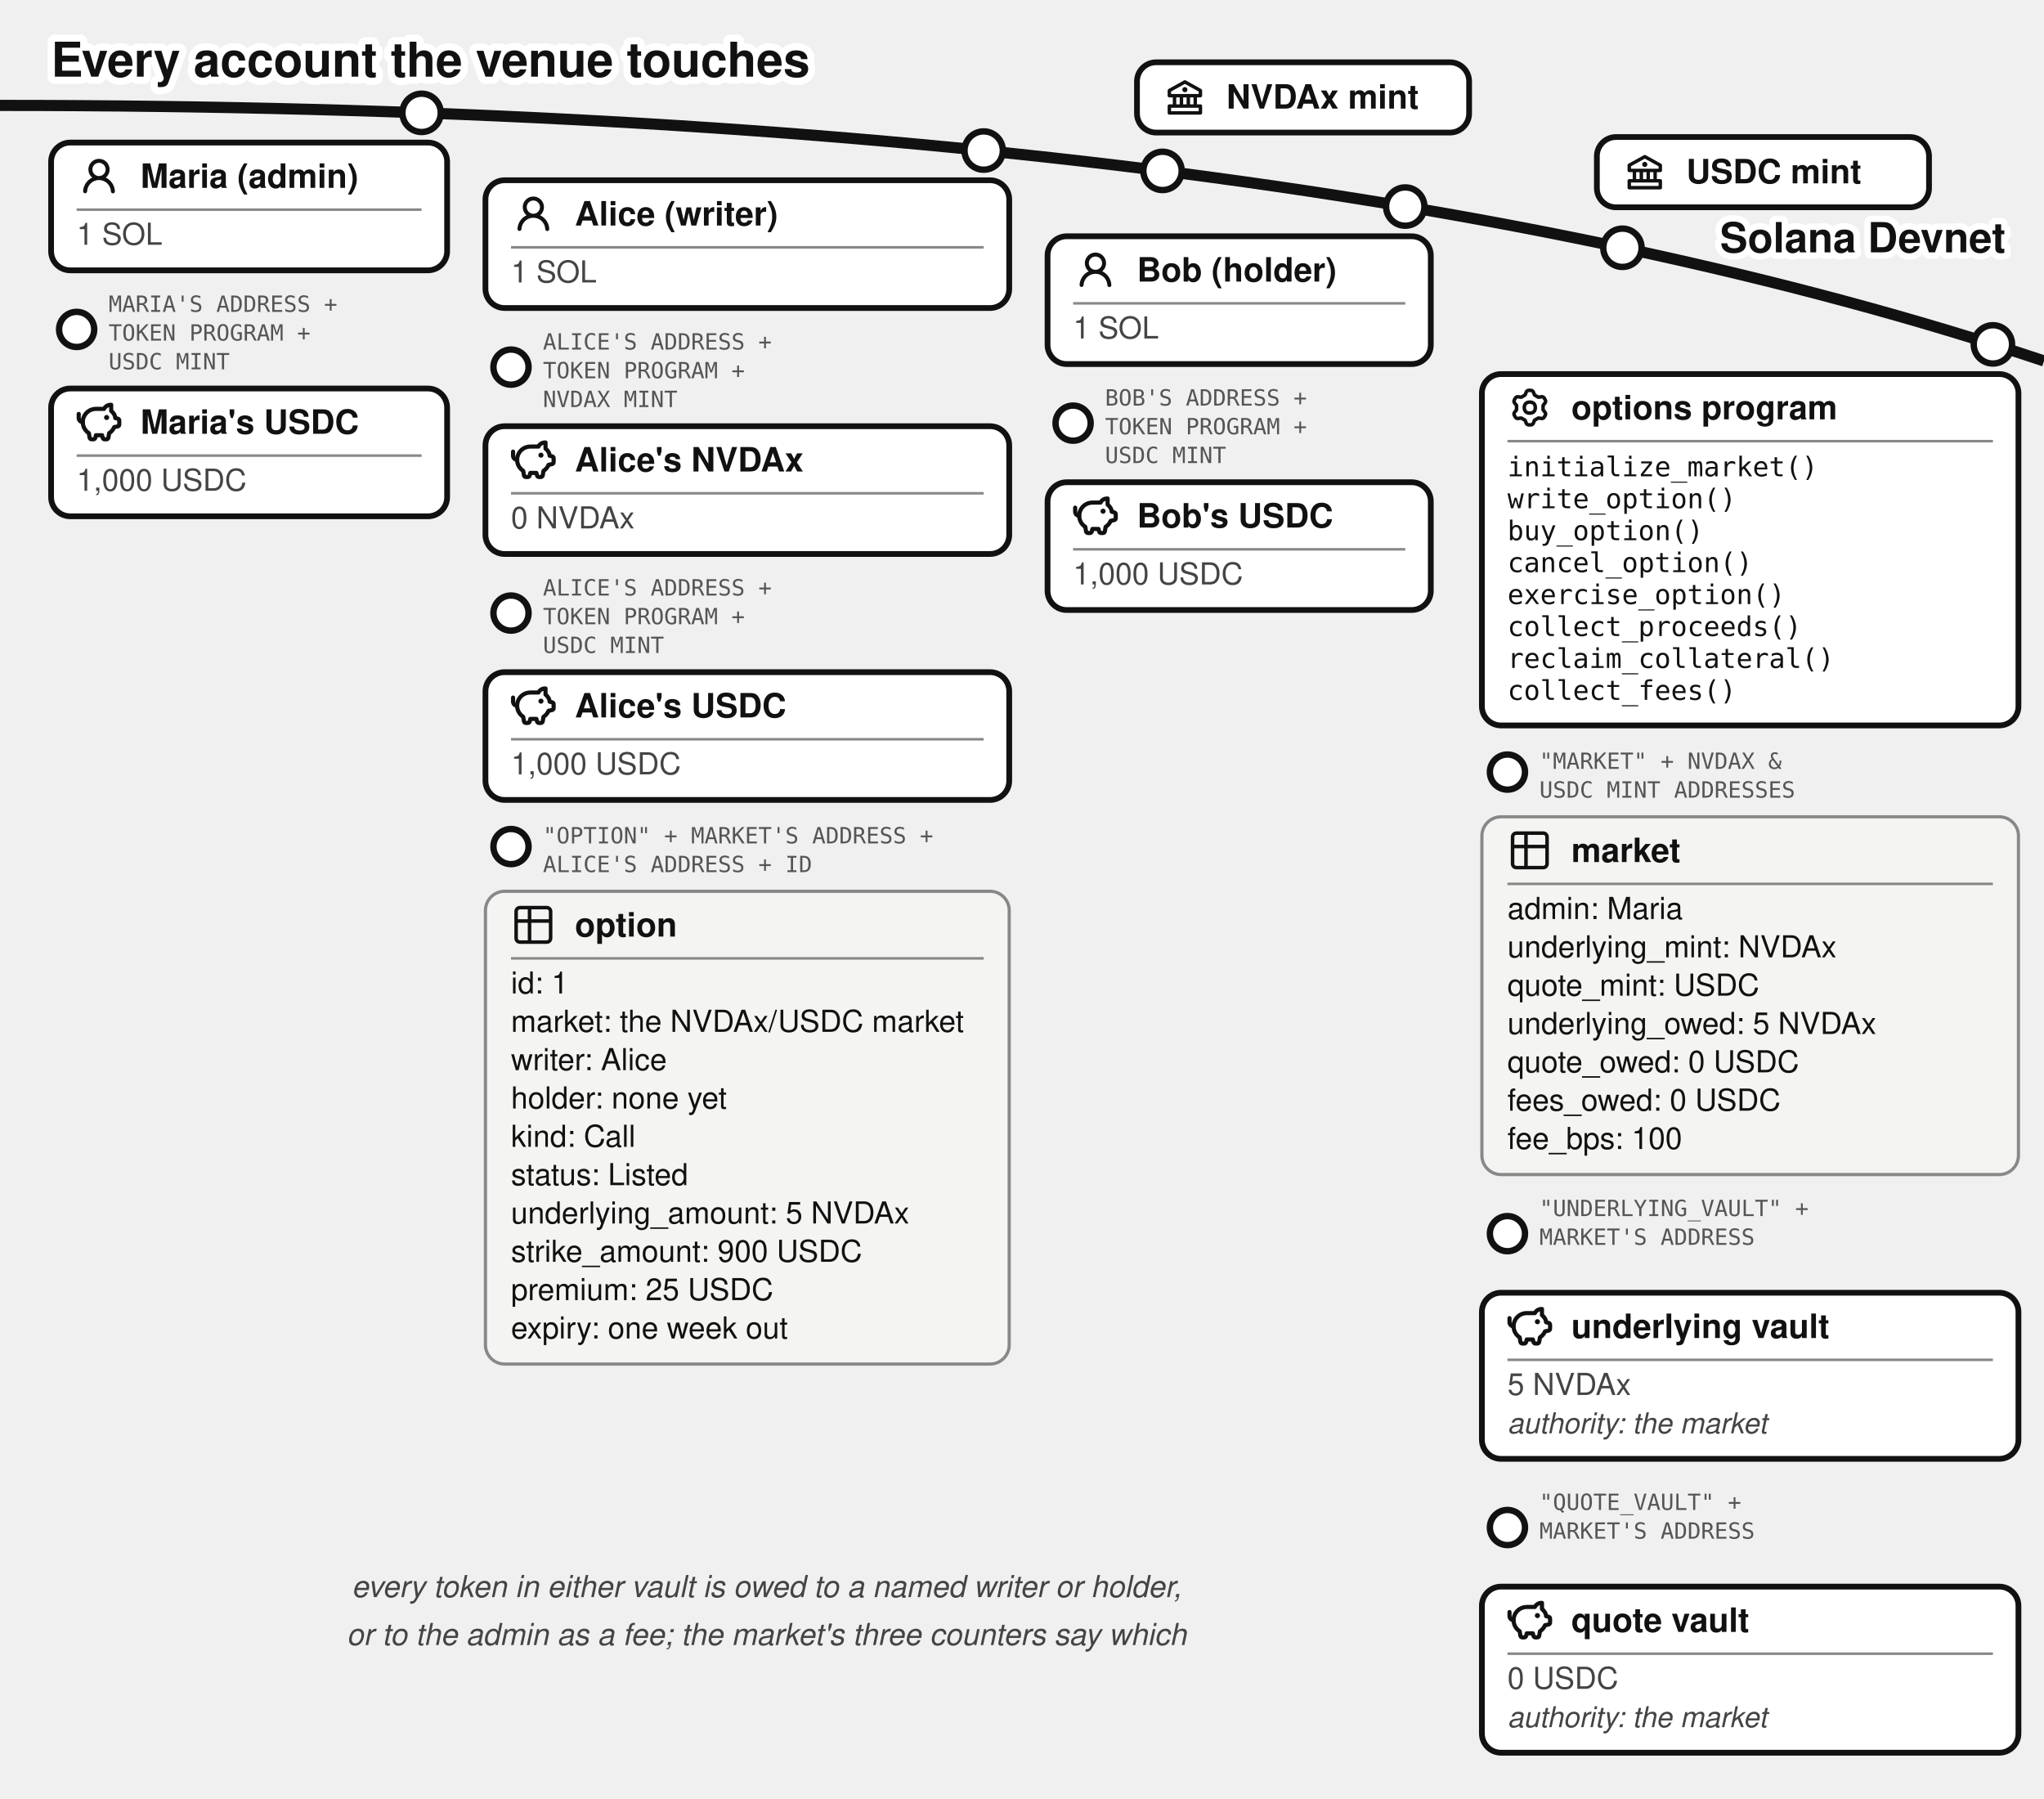
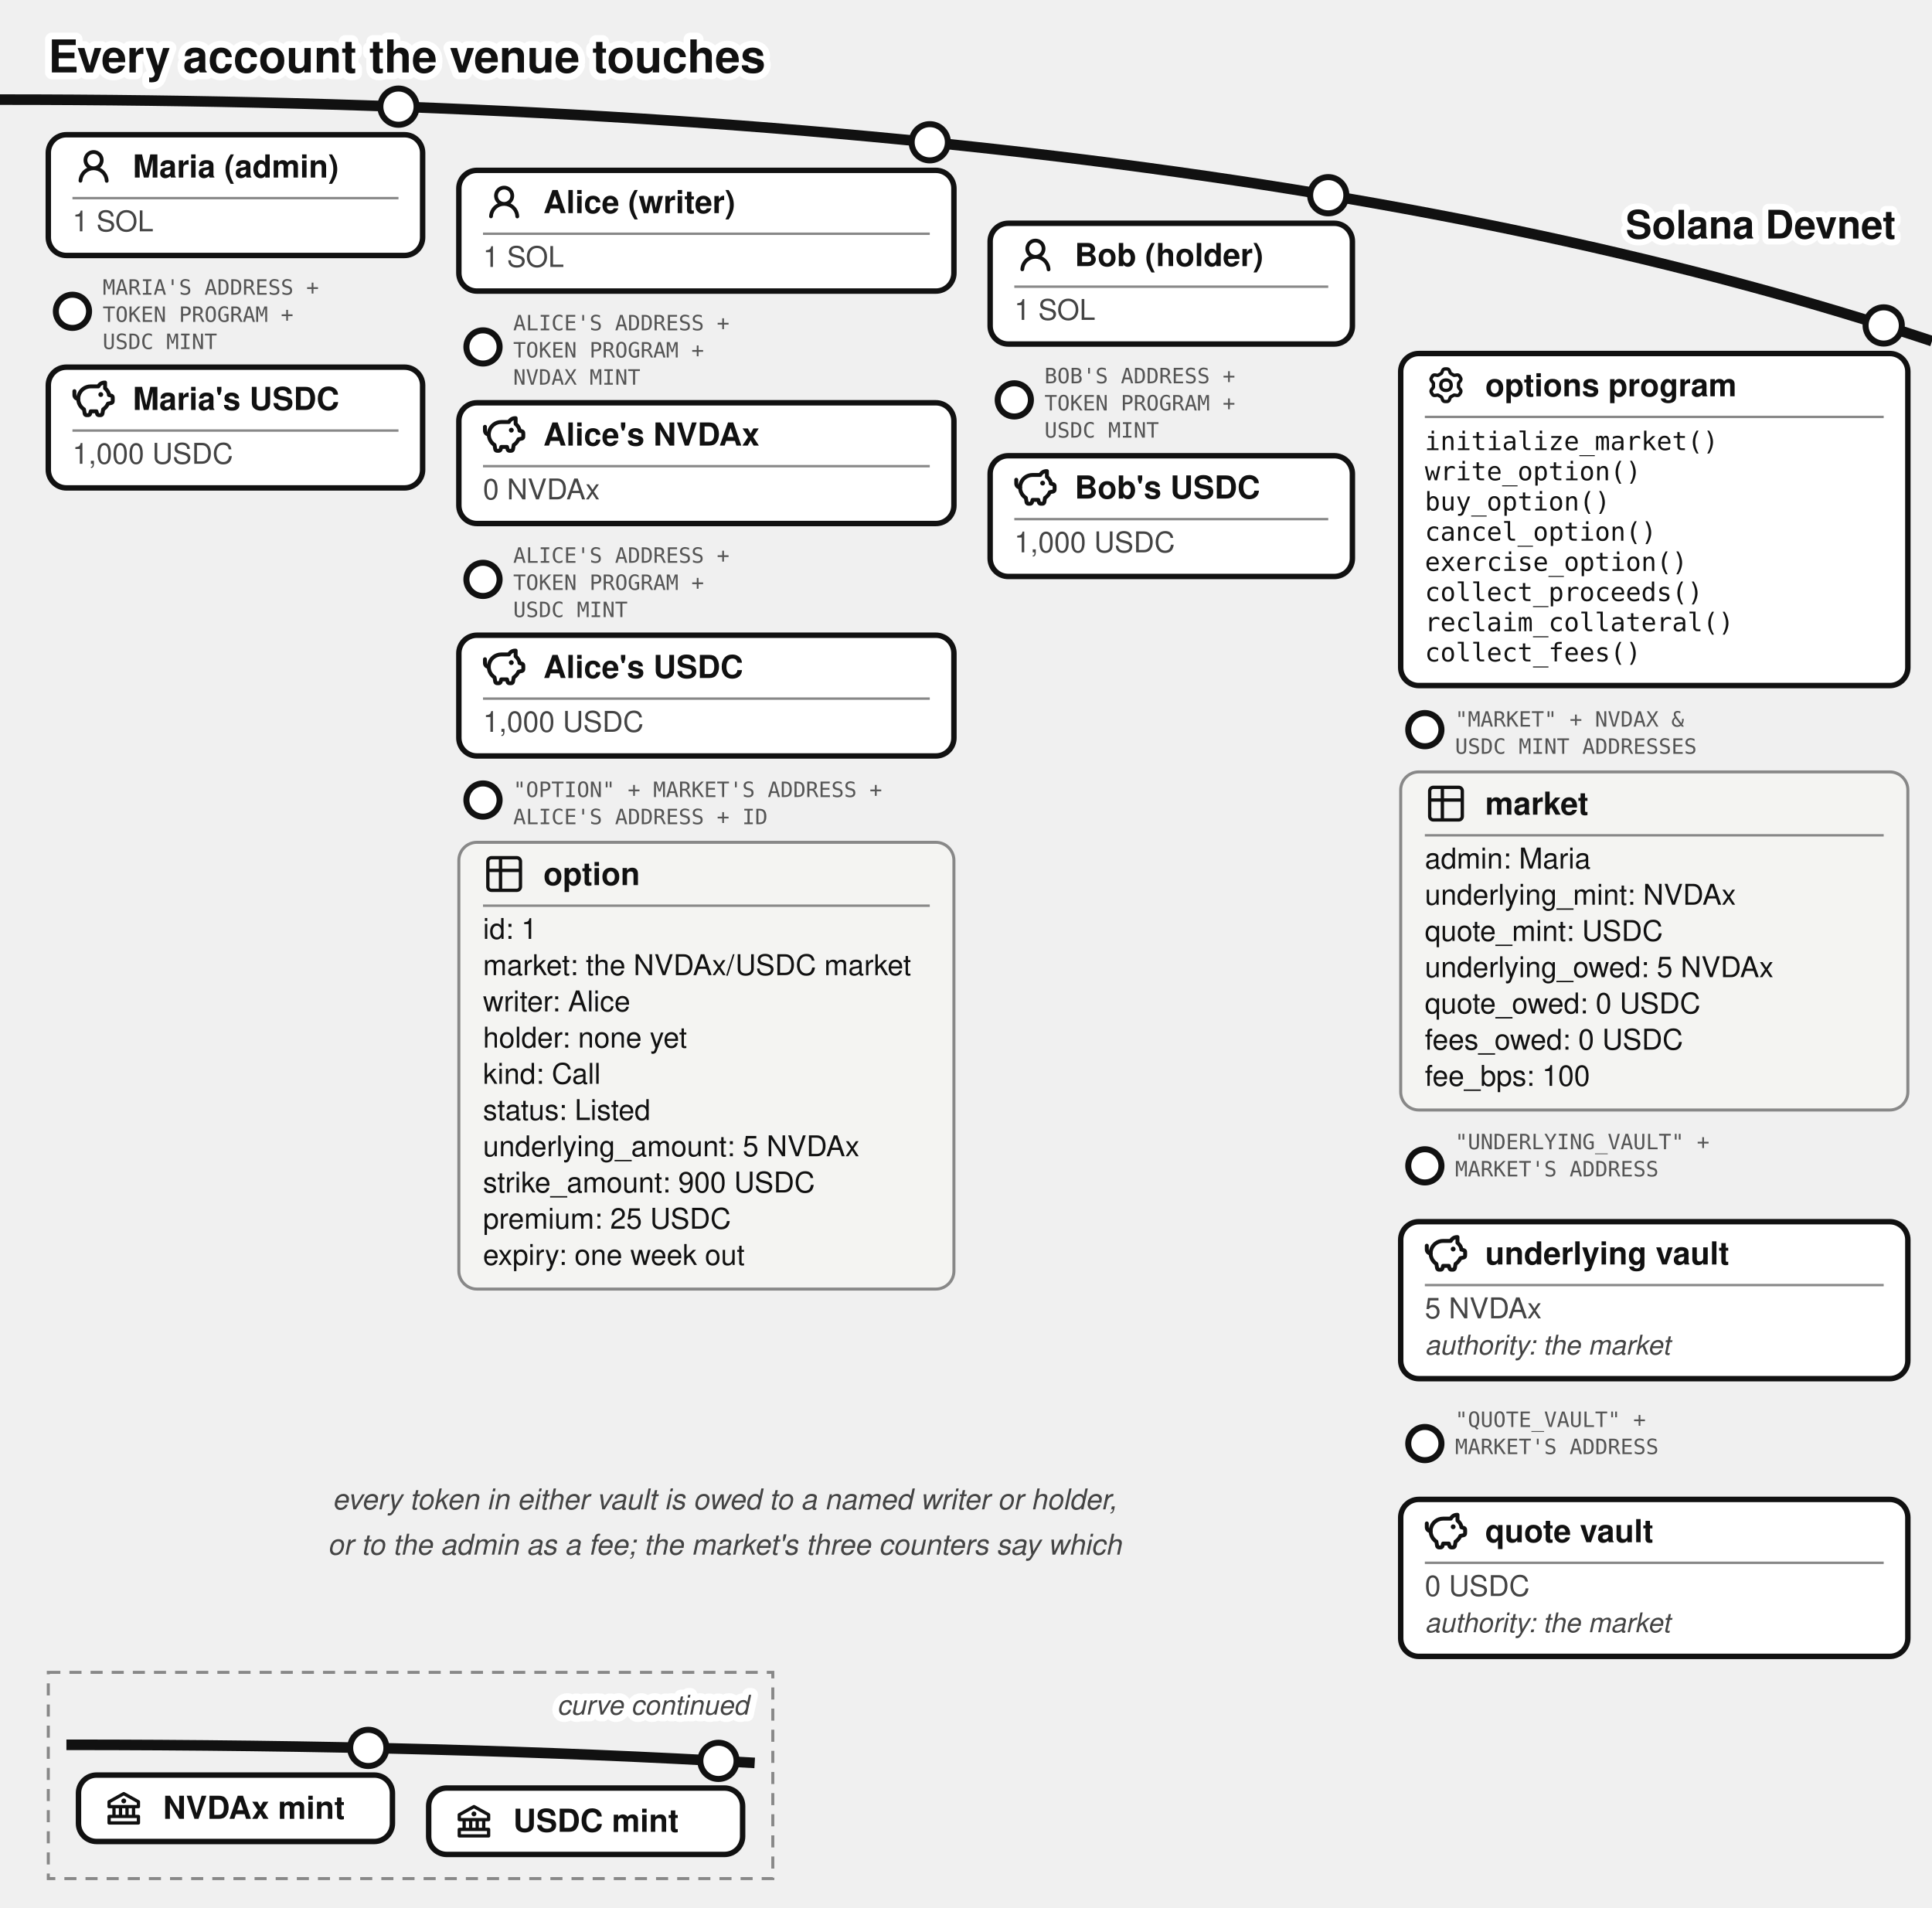
- <svg xmlns="http://www.w3.org/2000/svg" viewBox="0 0 640 563" font-family="'Denim INK', Helvetica, Arial, sans-serif" fill="#111">
+ <svg xmlns="http://www.w3.org/2000/svg" viewBox="0 0 640 632" font-family="'Denim INK', Helvetica, Arial, sans-serif" fill="#111">
  <text stroke="#fff" stroke-width="4.5" paint-order="stroke" stroke-linejoin="round" x="16" y="24" font-size="15" font-weight="bold">Every account the venue touches</text>
  <defs>
    <marker id="opt-arr" markerWidth="9" markerHeight="8" refX="8" refY="4" orient="auto">
      <path d="M0,0 L9,4 L0,8 z" fill="#1e7a3c" />
    </marker>
    <marker id="opt-arrg" markerWidth="9" markerHeight="8" refX="8" refY="4" orient="auto">
      <path d="M0,0 L9,4 L0,8 z" fill="#777" />
    </marker>
  </defs>
  <path d="M 0,33 Q 400,33 640,113" fill="none" stroke="#111" stroke-width="3.5" />
  <text stroke="#fff" stroke-width="4" paint-order="stroke" stroke-linejoin="round" x="628" y="79" font-size="13" font-weight="bold" text-anchor="end">Solana Devnet</text>
-   <g>
-     <circle cx="364" cy="53.5" r="6" fill="#fff" stroke="#111" stroke-width="2" />
-     <rect x="356" y="19.5" width="104" height="22" rx="6" fill="#fff" stroke="#111" stroke-width="1.8" />
-     <g transform="translate(364,23.5)">
-       <g transform="translate(0.52,0.519) scale(0.54)" fill="#111">
-         <path d="m21.49 7.13l-9-5a.99.99 0 0 0-.97 0l-9.01 5C2.19 7.31 2 7.64 2 8v3c0 .55.45 1 1 1h2v4H3c-.55 0-1 .45-1 1v4c0 .55.45 1 1 1h18c.55 0 1-.45 1-1v-4c0-.55-.45-1-1-1h-2v-4h2c.55 0 1-.45 1-1V8a1 1 0 0 0-.51-.87M7 12h2v4H7zm6 0v4h-2v-4zm7 6v2H4v-2zm-3-2h-2v-4h2zm3-6H4V8.59l8-4.44l8 4.44z" />
-         <path d="M12 6a1.5 1.5 0 1 0 0 3a1.5 1.5 0 1 0 0-3" />
-       </g>
-     </g>
-     <text x="384" y="34" font-size="10.5" font-weight="bold">NVDAx mint</text>
-   </g>
-   <g>
-     <circle cx="508" cy="77.57" r="6" fill="#fff" stroke="#111" stroke-width="2" />
-     <rect x="500" y="42.9" width="104" height="22" rx="6" fill="#fff" stroke="#111" stroke-width="1.8" />
-     <g transform="translate(508,46.9)">
-       <g transform="translate(0.52,0.519) scale(0.54)" fill="#111">
-         <path d="m21.49 7.13l-9-5a.99.99 0 0 0-.97 0l-9.01 5C2.19 7.31 2 7.64 2 8v3c0 .55.45 1 1 1h2v4H3c-.55 0-1 .45-1 1v4c0 .55.45 1 1 1h18c.55 0 1-.45 1-1v-4c0-.55-.45-1-1-1h-2v-4h2c.55 0 1-.45 1-1V8a1 1 0 0 0-.51-.87M7 12h2v4H7zm6 0v4h-2v-4zm7 6v2H4v-2zm-3-2h-2v-4h2zm3-6H4V8.59l8-4.44l8 4.44z" />
-         <path d="M12 6a1.5 1.5 0 1 0 0 3a1.5 1.5 0 1 0 0-3" />
-       </g>
-     </g>
-     <text x="528" y="57.4" font-size="10.5" font-weight="bold">USDC mint</text>
-   </g>
  <g>
    <circle cx="132" cy="35.33" r="6" fill="#fff" stroke="#111" stroke-width="2" />
    <rect x="16" y="44.63" width="124" height="40" rx="6" fill="#fff" stroke="#111" stroke-width="1.8" />
    <g transform="translate(24,48.13)">
      <g transform="translate(0.36,0.767) scale(0.8301)" fill="#111">
        <path d="M10.561 8.073a6 6 0 0 1 3.432 5.142a.75.75 0 1 1-1.498.07a4.5 4.5 0 0 0-8.99 0a.75.75 0 0 1-1.498-.07a6 6 0 0 1 3.431-5.142a3.999 3.999 0 1 1 5.123 0M10.5 5a2.5 2.5 0 1 0-5 0a2.5 2.5 0 0 0 5 0" />
      </g>
    </g>
    <text x="44" y="58.805" font-size="10.5" font-weight="bold">Maria (admin)</text>
    <line x1="24" y1="65.63" x2="132" y2="65.63" stroke="#888" stroke-width="0.8" />
    <text x="24" y="76.63" font-size="9.5" fill="#444">1 SOL</text>
  </g>
  <g>
    <circle cx="24" cy="103.13" r="5.5" fill="#fff" stroke="#111" stroke-width="2" />
    <text x="34" y="97.63" font-size="7" font-family="'DejaVu Sans Mono', monospace" fill="#555">MARIA'S ADDRESS +</text>
    <text x="34" y="106.63" font-size="7" font-family="'DejaVu Sans Mono', monospace" fill="#555">TOKEN PROGRAM +</text>
    <text x="34" y="115.63" font-size="7" font-family="'DejaVu Sans Mono', monospace" fill="#555">USDC MINT</text>
    <rect x="16" y="121.63" width="124" height="40" rx="6" fill="#fff" stroke="#111" stroke-width="1.8" />
    <g transform="translate(24,125.13)">
      <g transform="translate(-0.624,-0.624) scale(0.6353)" fill="none" stroke="#111" stroke-linecap="round" stroke-linejoin="round" stroke-width="2.047">
        <path d="M14.5 5.5h-4A6.5 6.5 0 0 0 7 17.478l.288 1.738c.07.423.105.635.202.798a1 1 0 0 0 .49.416c.178.07.392.07.822.07c.397 0 .596 0 .764-.062a1 1 0 0 0 .479-.374c.1-.148.15-.34.246-.727l.209-.837h3l.21.837c.096.386.144.58.245.727a1 1 0 0 0 .479.374c.168.062.367.062.764.062c.43 0 .644 0 .821-.07a1 1 0 0 0 .49-.416c.098-.163.133-.375.203-.798L17 17.478a6.5 6.5 0 0 0 2.502-2.978l.89-.178c.77-.154 1.155-.231 1.381-.508c.227-.276.227-.669.227-1.453v-.3c0-.75 0-1.124-.212-1.396c-.212-.27-.575-.362-1.303-.544L20 10c0-1.5-1.167-2.833-2-3.5v-3h-.264c-1.37 0-2.623.774-3.236 2" />
        <path d="M15.875 9.75h-.125m.25 0a.25.25 0 1 1-.5 0a.25.25 0 0 1 .5 0M2 8v2a2 2 0 0 0 2 2" />
      </g>
    </g>
    <text x="44" y="135.805" font-size="10.5" font-weight="bold">Maria's USDC</text>
    <line x1="24" y1="142.63" x2="132" y2="142.63" stroke="#888" stroke-width="0.8" />
    <text x="24" y="153.63" font-size="9.5" fill="#444">1,000 USDC</text>
  </g>
  <g>
    <circle cx="308" cy="47.13" r="6" fill="#fff" stroke="#111" stroke-width="2" />
    <rect x="152" y="56.43" width="164" height="40" rx="6" fill="#fff" stroke="#111" stroke-width="1.8" />
    <g transform="translate(160,59.93)">
      <g transform="translate(0.36,0.767) scale(0.8301)" fill="#111">
        <path d="M10.561 8.073a6 6 0 0 1 3.432 5.142a.75.75 0 1 1-1.498.07a4.5 4.5 0 0 0-8.99 0a.75.75 0 0 1-1.498-.07a6 6 0 0 1 3.431-5.142a3.999 3.999 0 1 1 5.123 0M10.5 5a2.5 2.5 0 1 0-5 0a2.5 2.5 0 0 0 5 0" />
      </g>
    </g>
    <text x="180" y="70.605" font-size="10.5" font-weight="bold">Alice (writer)</text>
    <line x1="160" y1="77.43" x2="308" y2="77.43" stroke="#888" stroke-width="0.8" />
    <text x="160" y="88.43" font-size="9.5" fill="#444">1 SOL</text>
  </g>
  <g>
    <circle cx="160" cy="114.93" r="5.5" fill="#fff" stroke="#111" stroke-width="2" />
    <text x="170" y="109.43" font-size="7" font-family="'DejaVu Sans Mono', monospace" fill="#555">ALICE'S ADDRESS +</text>
    <text x="170" y="118.43" font-size="7" font-family="'DejaVu Sans Mono', monospace" fill="#555">TOKEN PROGRAM +</text>
    <text x="170" y="127.43" font-size="7" font-family="'DejaVu Sans Mono', monospace" fill="#555">NVDAX MINT</text>
    <rect x="152" y="133.43" width="164" height="40" rx="6" fill="#fff" stroke="#111" stroke-width="1.8" />
    <g transform="translate(160,136.93)">
      <g transform="translate(-0.624,-0.624) scale(0.6353)" fill="none" stroke="#111" stroke-linecap="round" stroke-linejoin="round" stroke-width="2.047">
        <path d="M14.5 5.5h-4A6.5 6.5 0 0 0 7 17.478l.288 1.738c.07.423.105.635.202.798a1 1 0 0 0 .49.416c.178.07.392.07.822.07c.397 0 .596 0 .764-.062a1 1 0 0 0 .479-.374c.1-.148.15-.34.246-.727l.209-.837h3l.21.837c.096.386.144.58.245.727a1 1 0 0 0 .479.374c.168.062.367.062.764.062c.43 0 .644 0 .821-.07a1 1 0 0 0 .49-.416c.098-.163.133-.375.203-.798L17 17.478a6.5 6.5 0 0 0 2.502-2.978l.89-.178c.77-.154 1.155-.231 1.381-.508c.227-.276.227-.669.227-1.453v-.3c0-.75 0-1.124-.212-1.396c-.212-.27-.575-.362-1.303-.544L20 10c0-1.5-1.167-2.833-2-3.5v-3h-.264c-1.37 0-2.623.774-3.236 2" />
        <path d="M15.875 9.75h-.125m.25 0a.25.25 0 1 1-.5 0a.25.25 0 0 1 .5 0M2 8v2a2 2 0 0 0 2 2" />
      </g>
    </g>
    <text x="180" y="147.605" font-size="10.5" font-weight="bold">Alice's NVDAx</text>
    <line x1="160" y1="154.43" x2="308" y2="154.43" stroke="#888" stroke-width="0.8" />
    <text x="160" y="165.43" font-size="9.5" fill="#444">0 NVDAx</text>
  </g>
  <g>
    <circle cx="160" cy="191.93" r="5.5" fill="#fff" stroke="#111" stroke-width="2" />
    <text x="170" y="186.43" font-size="7" font-family="'DejaVu Sans Mono', monospace" fill="#555">ALICE'S ADDRESS +</text>
    <text x="170" y="195.43" font-size="7" font-family="'DejaVu Sans Mono', monospace" fill="#555">TOKEN PROGRAM +</text>
    <text x="170" y="204.43" font-size="7" font-family="'DejaVu Sans Mono', monospace" fill="#555">USDC MINT</text>
    <rect x="152" y="210.43" width="164" height="40" rx="6" fill="#fff" stroke="#111" stroke-width="1.8" />
    <g transform="translate(160,213.93)">
      <g transform="translate(-0.624,-0.624) scale(0.6353)" fill="none" stroke="#111" stroke-linecap="round" stroke-linejoin="round" stroke-width="2.047">
        <path d="M14.5 5.5h-4A6.5 6.5 0 0 0 7 17.478l.288 1.738c.07.423.105.635.202.798a1 1 0 0 0 .49.416c.178.07.392.07.822.07c.397 0 .596 0 .764-.062a1 1 0 0 0 .479-.374c.1-.148.15-.34.246-.727l.209-.837h3l.21.837c.096.386.144.58.245.727a1 1 0 0 0 .479.374c.168.062.367.062.764.062c.43 0 .644 0 .821-.07a1 1 0 0 0 .49-.416c.098-.163.133-.375.203-.798L17 17.478a6.5 6.5 0 0 0 2.502-2.978l.89-.178c.77-.154 1.155-.231 1.381-.508c.227-.276.227-.669.227-1.453v-.3c0-.75 0-1.124-.212-1.396c-.212-.27-.575-.362-1.303-.544L20 10c0-1.5-1.167-2.833-2-3.5v-3h-.264c-1.37 0-2.623.774-3.236 2" />
        <path d="M15.875 9.75h-.125m.25 0a.25.25 0 1 1-.5 0a.25.25 0 0 1 .5 0M2 8v2a2 2 0 0 0 2 2" />
      </g>
    </g>
    <text x="180" y="224.605" font-size="10.5" font-weight="bold">Alice's USDC</text>
    <line x1="160" y1="231.43" x2="308" y2="231.43" stroke="#888" stroke-width="0.8" />
    <text x="160" y="242.43" font-size="9.5" fill="#444">1,000 USDC</text>
  </g>
  <g>
    <circle cx="160" cy="265.03" r="5.5" fill="#fff" stroke="#111" stroke-width="2" />
    <text x="170" y="264.03" font-size="7" font-family="'DejaVu Sans Mono', monospace" fill="#555">"OPTION" + MARKET'S ADDRESS +</text>
    <text x="170" y="273.03" font-size="7" font-family="'DejaVu Sans Mono', monospace" fill="#555">ALICE'S ADDRESS + ID</text>
    <rect x="152" y="279.03" width="164" height="148" rx="6" fill="#f4f4f2" stroke="#888" />
    <g transform="translate(160,282.53)">
      <g transform="translate(-0.195,-0.195) scale(0.6)" fill="none" stroke="#111" stroke-linecap="round" stroke-linejoin="round" stroke-width="1.843">
        <path d="M3 5a2 2 0 0 1 2-2h14a2 2 0 0 1 2 2v14a2 2 0 0 1-2 2H5a2 2 0 0 1-2-2zm0 5h18M10 3v18" />
      </g>
    </g>
    <text x="180" y="293.205" font-size="10.5" font-weight="bold">option</text>
    <line x1="160" y1="300.03" x2="308" y2="300.03" stroke="#888" stroke-width="0.8" />
    <text x="160" y="311.03" font-size="9.5">id: 1</text>
    <text x="160" y="323.03" font-size="9.5">market: the NVDAx/USDC market</text>
    <text x="160" y="335.03" font-size="9.5">writer: Alice</text>
    <text x="160" y="347.03" font-size="9.5">holder: none yet</text>
    <text x="160" y="359.03" font-size="9.5">kind: Call</text>
    <text x="160" y="371.03" font-size="9.5">status: Listed</text>
    <text x="160" y="383.03" font-size="9.5">underlying_amount: 5 NVDAx</text>
    <text x="160" y="395.03" font-size="9.5">strike_amount: 900 USDC</text>
    <text x="160" y="407.03" font-size="9.5">premium: 25 USDC</text>
    <text x="160" y="419.03" font-size="9.5">expiry: one week out</text>
  </g>
  <g>
    <circle cx="440" cy="64.67" r="6" fill="#fff" stroke="#111" stroke-width="2" />
    <rect x="328" y="73.97" width="120" height="40" rx="6" fill="#fff" stroke="#111" stroke-width="1.8" />
    <g transform="translate(336,77.47)">
      <g transform="translate(0.36,0.767) scale(0.8301)" fill="#111">
        <path d="M10.561 8.073a6 6 0 0 1 3.432 5.142a.75.75 0 1 1-1.498.07a4.5 4.5 0 0 0-8.99 0a.75.75 0 0 1-1.498-.07a6 6 0 0 1 3.431-5.142a3.999 3.999 0 1 1 5.123 0M10.5 5a2.5 2.5 0 1 0-5 0a2.5 2.5 0 0 0 5 0" />
      </g>
    </g>
    <text x="356" y="88.145" font-size="10.5" font-weight="bold">Bob (holder)</text>
    <line x1="336" y1="94.97" x2="440" y2="94.97" stroke="#888" stroke-width="0.8" />
    <text x="336" y="105.97" font-size="9.5" fill="#444">1 SOL</text>
  </g>
  <g>
    <circle cx="336" cy="132.47" r="5.5" fill="#fff" stroke="#111" stroke-width="2" />
    <text x="346" y="126.97" font-size="7" font-family="'DejaVu Sans Mono', monospace" fill="#555">BOB'S ADDRESS +</text>
    <text x="346" y="135.97" font-size="7" font-family="'DejaVu Sans Mono', monospace" fill="#555">TOKEN PROGRAM +</text>
    <text x="346" y="144.97" font-size="7" font-family="'DejaVu Sans Mono', monospace" fill="#555">USDC MINT</text>
    <rect x="328" y="150.97" width="120" height="40" rx="6" fill="#fff" stroke="#111" stroke-width="1.8" />
    <g transform="translate(336,154.47)">
      <g transform="translate(-0.624,-0.624) scale(0.6353)" fill="none" stroke="#111" stroke-linecap="round" stroke-linejoin="round" stroke-width="2.047">
        <path d="M14.5 5.5h-4A6.5 6.5 0 0 0 7 17.478l.288 1.738c.07.423.105.635.202.798a1 1 0 0 0 .49.416c.178.07.392.07.822.07c.397 0 .596 0 .764-.062a1 1 0 0 0 .479-.374c.1-.148.15-.34.246-.727l.209-.837h3l.21.837c.096.386.144.58.245.727a1 1 0 0 0 .479.374c.168.062.367.062.764.062c.43 0 .644 0 .821-.07a1 1 0 0 0 .49-.416c.098-.163.133-.375.203-.798L17 17.478a6.5 6.5 0 0 0 2.502-2.978l.89-.178c.77-.154 1.155-.231 1.381-.508c.227-.276.227-.669.227-1.453v-.3c0-.75 0-1.124-.212-1.396c-.212-.27-.575-.362-1.303-.544L20 10c0-1.5-1.167-2.833-2-3.5v-3h-.264c-1.37 0-2.623.774-3.236 2" />
        <path d="M15.875 9.75h-.125m.25 0a.25.25 0 1 1-.5 0a.25.25 0 0 1 .5 0M2 8v2a2 2 0 0 0 2 2" />
      </g>
    </g>
    <text x="356" y="165.145" font-size="10.5" font-weight="bold">Bob's USDC</text>
    <line x1="336" y1="171.97" x2="440" y2="171.97" stroke="#888" stroke-width="0.8" />
    <text x="336" y="182.97" font-size="9.5" fill="#444">1,000 USDC</text>
  </g>
  <g>
    <circle cx="624" cy="107.81" r="6" fill="#fff" stroke="#111" stroke-width="2" />
    <rect x="464" y="117.11" width="168" height="110" rx="6" fill="#fff" stroke="#111" stroke-width="1.8" />
    <g transform="translate(472,120.61)">
      <g transform="translate(0.951,0.952) scale(0.864)" fill="none" stroke="#111" stroke-linecap="round" stroke-linejoin="round" stroke-width="1.28">
        <path d="M11.808 7.727c0 .05.017.1.048.14l.667.84a.96.96 0 0 1 .082 1.08l-.392.676a.96.96 0 0 1-.975.47l-1.063-.16a.23.23 0 0 0-.145.027l-1.26.727a.23.23 0 0 0-.096.112l-.392 1a.96.96 0 0 1-.893.611h-.782a.96.96 0 0 1-.893-.61l-.392-1a.23.23 0 0 0-.096-.113L3.967 10.8a.23.23 0 0 0-.145-.028l-1.063.162a.96.96 0 0 1-.976-.47l-.39-.677a.96.96 0 0 1 .08-1.08l.67-.84a.22.22 0 0 0 .05-.14V6.273c0-.05-.018-.1-.05-.14l-.67-.84a.96.96 0 0 1-.08-1.08l.39-.676a.96.96 0 0 1 .976-.47l1.06.16a.23.23 0 0 0 .145-.027l1.262-.73a.23.23 0 0 0 .096-.113l.394-.996A.96.96 0 0 1 6.61.75h.784a.96.96 0 0 1 .893.61l.392.997q.028.075.096.116l1.26.727a.23.23 0 0 0 .145.028l1.062-.162a.96.96 0 0 1 .976.47l.391.677a.96.96 0 0 1-.081 1.08l-.67.84a.22.22 0 0 0-.049.14v1.454Z" />
        <path d="M7 8.996c1.277 0 1.996-.719 1.996-1.996S8.277 5.004 7 5.004S5.004 5.723 5.004 7S5.723 8.996 7 8.996" />
      </g>
    </g>
    <text x="492" y="131.285" font-size="10.5" font-weight="bold">options program</text>
    <line x1="472" y1="138.11" x2="624" y2="138.11" stroke="#888" stroke-width="0.8" />
    <text x="472" y="149.11" font-size="8.5" font-family="'DejaVu Sans Mono', Menlo, monospace">initialize_market()</text>
    <text x="472" y="159.11" font-size="8.5" font-family="'DejaVu Sans Mono', Menlo, monospace">write_option()</text>
    <text x="472" y="169.11" font-size="8.5" font-family="'DejaVu Sans Mono', Menlo, monospace">buy_option()</text>
    <text x="472" y="179.11" font-size="8.5" font-family="'DejaVu Sans Mono', Menlo, monospace">cancel_option()</text>
    <text x="472" y="189.11" font-size="8.5" font-family="'DejaVu Sans Mono', Menlo, monospace">exercise_option()</text>
    <text x="472" y="199.11" font-size="8.5" font-family="'DejaVu Sans Mono', Menlo, monospace">collect_proceeds()</text>
    <text x="472" y="209.11" font-size="8.5" font-family="'DejaVu Sans Mono', Menlo, monospace">reclaim_collateral()</text>
    <text x="472" y="219.11" font-size="8.5" font-family="'DejaVu Sans Mono', Menlo, monospace">collect_fees()</text>
  </g>
  <g>
    <circle cx="472" cy="241.71" r="5.5" fill="#fff" stroke="#111" stroke-width="2" />
    <text x="482" y="240.71" font-size="7" font-family="'DejaVu Sans Mono', monospace" fill="#555">"MARKET" + NVDAX &amp;</text>
    <text x="482" y="249.71" font-size="7" font-family="'DejaVu Sans Mono', monospace" fill="#555">USDC MINT ADDRESSES</text>
    <rect x="464" y="255.71" width="168" height="112" rx="6" fill="#f4f4f2" stroke="#888" />
    <g transform="translate(472,259.21)">
      <g transform="translate(-0.195,-0.195) scale(0.6)" fill="none" stroke="#111" stroke-linecap="round" stroke-linejoin="round" stroke-width="1.843">
        <path d="M3 5a2 2 0 0 1 2-2h14a2 2 0 0 1 2 2v14a2 2 0 0 1-2 2H5a2 2 0 0 1-2-2zm0 5h18M10 3v18" />
      </g>
    </g>
    <text x="492" y="269.885" font-size="10.5" font-weight="bold">market</text>
    <line x1="472" y1="276.71" x2="624" y2="276.71" stroke="#888" stroke-width="0.8" />
    <text x="472" y="287.71" font-size="9.5">admin: Maria</text>
    <text x="472" y="299.71" font-size="9.5">underlying_mint: NVDAx</text>
    <text x="472" y="311.71" font-size="9.5">quote_mint: USDC</text>
    <text x="472" y="323.71" font-size="9.5">underlying_owed: 5 NVDAx</text>
    <text x="472" y="335.71" font-size="9.5">quote_owed: 0 USDC</text>
    <text x="472" y="347.71" font-size="9.5">fees_owed: 0 USDC</text>
    <text x="472" y="359.71" font-size="9.5">fee_bps: 100</text>
  </g>
  <g>
    <circle cx="472" cy="386.21" r="5.5" fill="#fff" stroke="#111" stroke-width="2" />
    <text x="482" y="380.71" font-size="7" font-family="'DejaVu Sans Mono', monospace" fill="#555">"UNDERLYING_VAULT" +</text>
    <text x="482" y="389.71" font-size="7" font-family="'DejaVu Sans Mono', monospace" fill="#555">MARKET'S ADDRESS</text>
    <text x="482" y="398.71" font-size="7" font-family="'DejaVu Sans Mono', monospace" fill="#555" />
    <rect x="464" y="404.71" width="168" height="52" rx="6" fill="#fff" stroke="#111" stroke-width="1.8" />
    <g transform="translate(472,408.21)">
      <g transform="translate(-0.624,-0.624) scale(0.6353)" fill="none" stroke="#111" stroke-linecap="round" stroke-linejoin="round" stroke-width="2.047">
        <path d="M14.5 5.5h-4A6.5 6.5 0 0 0 7 17.478l.288 1.738c.07.423.105.635.202.798a1 1 0 0 0 .49.416c.178.07.392.07.822.07c.397 0 .596 0 .764-.062a1 1 0 0 0 .479-.374c.1-.148.15-.34.246-.727l.209-.837h3l.21.837c.096.386.144.58.245.727a1 1 0 0 0 .479.374c.168.062.367.062.764.062c.43 0 .644 0 .821-.07a1 1 0 0 0 .49-.416c.098-.163.133-.375.203-.798L17 17.478a6.5 6.5 0 0 0 2.502-2.978l.89-.178c.77-.154 1.155-.231 1.381-.508c.227-.276.227-.669.227-1.453v-.3c0-.75 0-1.124-.212-1.396c-.212-.27-.575-.362-1.303-.544L20 10c0-1.5-1.167-2.833-2-3.5v-3h-.264c-1.37 0-2.623.774-3.236 2" />
        <path d="M15.875 9.75h-.125m.25 0a.25.25 0 1 1-.5 0a.25.25 0 0 1 .5 0M2 8v2a2 2 0 0 0 2 2" />
      </g>
    </g>
    <text x="492" y="418.885" font-size="10.5" font-weight="bold">underlying vault</text>
    <line x1="472" y1="425.71" x2="624" y2="425.71" stroke="#888" stroke-width="0.8" />
    <text x="472" y="436.71" font-size="9.5" fill="#444">5 NVDAx</text>
    <text x="472" y="448.71" font-size="9" font-style="italic" fill="#444">authority: the market</text>
  </g>
  <g>
    <circle cx="472" cy="478.21" r="5.5" fill="#fff" stroke="#111" stroke-width="2" />
    <text x="482" y="472.71" font-size="7" font-family="'DejaVu Sans Mono', monospace" fill="#555">"QUOTE_VAULT" +</text>
    <text x="482" y="481.71" font-size="7" font-family="'DejaVu Sans Mono', monospace" fill="#555">MARKET'S ADDRESS</text>
    <text x="482" y="490.71" font-size="7" font-family="'DejaVu Sans Mono', monospace" fill="#555" />
    <rect x="464" y="496.71" width="168" height="52" rx="6" fill="#fff" stroke="#111" stroke-width="1.8" />
    <g transform="translate(472,500.21)">
      <g transform="translate(-0.624,-0.624) scale(0.6353)" fill="none" stroke="#111" stroke-linecap="round" stroke-linejoin="round" stroke-width="2.047">
        <path d="M14.5 5.5h-4A6.5 6.5 0 0 0 7 17.478l.288 1.738c.07.423.105.635.202.798a1 1 0 0 0 .49.416c.178.07.392.07.822.07c.397 0 .596 0 .764-.062a1 1 0 0 0 .479-.374c.1-.148.15-.34.246-.727l.209-.837h3l.21.837c.096.386.144.58.245.727a1 1 0 0 0 .479.374c.168.062.367.062.764.062c.43 0 .644 0 .821-.07a1 1 0 0 0 .49-.416c.098-.163.133-.375.203-.798L17 17.478a6.5 6.5 0 0 0 2.502-2.978l.89-.178c.77-.154 1.155-.231 1.381-.508c.227-.276.227-.669.227-1.453v-.3c0-.75 0-1.124-.212-1.396c-.212-.27-.575-.362-1.303-.544L20 10c0-1.5-1.167-2.833-2-3.5v-3h-.264c-1.37 0-2.623.774-3.236 2" />
        <path d="M15.875 9.75h-.125m.25 0a.25.25 0 1 1-.5 0a.25.25 0 0 1 .5 0M2 8v2a2 2 0 0 0 2 2" />
      </g>
    </g>
    <text x="492" y="510.885" font-size="10.5" font-weight="bold">quote vault</text>
    <line x1="472" y1="517.71" x2="624" y2="517.71" stroke="#888" stroke-width="0.8" />
    <text x="472" y="528.71" font-size="9.5" fill="#444">0 USDC</text>
    <text x="472" y="540.71" font-size="9" font-style="italic" fill="#444">authority: the market</text>
  </g>
  <text x="240" y="500" font-size="9.5" fill="#444" font-style="italic" text-anchor="middle">every token in either vault is owed to a named writer or holder,</text>
  <text x="240" y="515" font-size="9.5" fill="#444" font-style="italic" text-anchor="middle">or to the admin as a fee; the market's three counters say which</text>
+   <rect x="16" y="554" width="240.0" height="68.323" fill="none" stroke="#888" stroke-width="1" stroke-dasharray="4 3" />
+   <text stroke="#fff" stroke-width="4.5" paint-order="stroke" stroke-linejoin="round" x="248.0" y="568" font-size="9" fill="#444" font-style="italic" text-anchor="end">curve continued</text>
+   <path d="M 22,578 Q 147.4,578 250.0,584.0" fill="none" stroke="#111" stroke-width="3.5" />
+   <circle cx="122" cy="579.030" r="6" fill="#fff" stroke="#111" stroke-width="2" />
+   <circle cx="238" cy="583.323" r="6" fill="#fff" stroke="#111" stroke-width="2" />
+   <g transform="translate(-330,568.530)">
+     <g>
+       <rect x="356" y="19.5" width="104" height="22" rx="6" fill="#fff" stroke="#111" stroke-width="1.8" />
+       <g transform="translate(364,23.5)">
+         <g transform="translate(0.52,0.519) scale(0.54)" fill="#111">
+           <path d="m21.49 7.13l-9-5a.99.99 0 0 0-.97 0l-9.01 5C2.19 7.31 2 7.64 2 8v3c0 .55.45 1 1 1h2v4H3c-.55 0-1 .45-1 1v4c0 .55.45 1 1 1h18c.55 0 1-.45 1-1v-4c0-.55-.45-1-1-1h-2v-4h2c.55 0 1-.45 1-1V8a1 1 0 0 0-.51-.87M7 12h2v4H7zm6 0v4h-2v-4zm7 6v2H4v-2zm-3-2h-2v-4h2zm3-6H4V8.59l8-4.44l8 4.44z" />
+           <path d="M12 6a1.5 1.5 0 1 0 0 3a1.5 1.5 0 1 0 0-3" />
+         </g>
+       </g>
+       <text x="384" y="34" font-size="10.5" font-weight="bold">NVDAx mint</text>
+     </g>
+   </g>
+   <g transform="translate(-358,549.423)">
+     <g>
+       <rect x="500" y="42.9" width="104" height="22" rx="6" fill="#fff" stroke="#111" stroke-width="1.8" />
+       <g transform="translate(508,46.9)">
+         <g transform="translate(0.52,0.519) scale(0.54)" fill="#111">
+           <path d="m21.49 7.13l-9-5a.99.99 0 0 0-.97 0l-9.01 5C2.19 7.31 2 7.64 2 8v3c0 .55.45 1 1 1h2v4H3c-.55 0-1 .45-1 1v4c0 .55.45 1 1 1h18c.55 0 1-.45 1-1v-4c0-.55-.45-1-1-1h-2v-4h2c.55 0 1-.45 1-1V8a1 1 0 0 0-.51-.87M7 12h2v4H7zm6 0v4h-2v-4zm7 6v2H4v-2zm-3-2h-2v-4h2zm3-6H4V8.59l8-4.44l8 4.44z" />
+           <path d="M12 6a1.5 1.5 0 1 0 0 3a1.5 1.5 0 1 0 0-3" />
+         </g>
+       </g>
+       <text x="528" y="57.4" font-size="10.5" font-weight="bold">USDC mint</text>
+     </g>
+   </g>
</svg>
